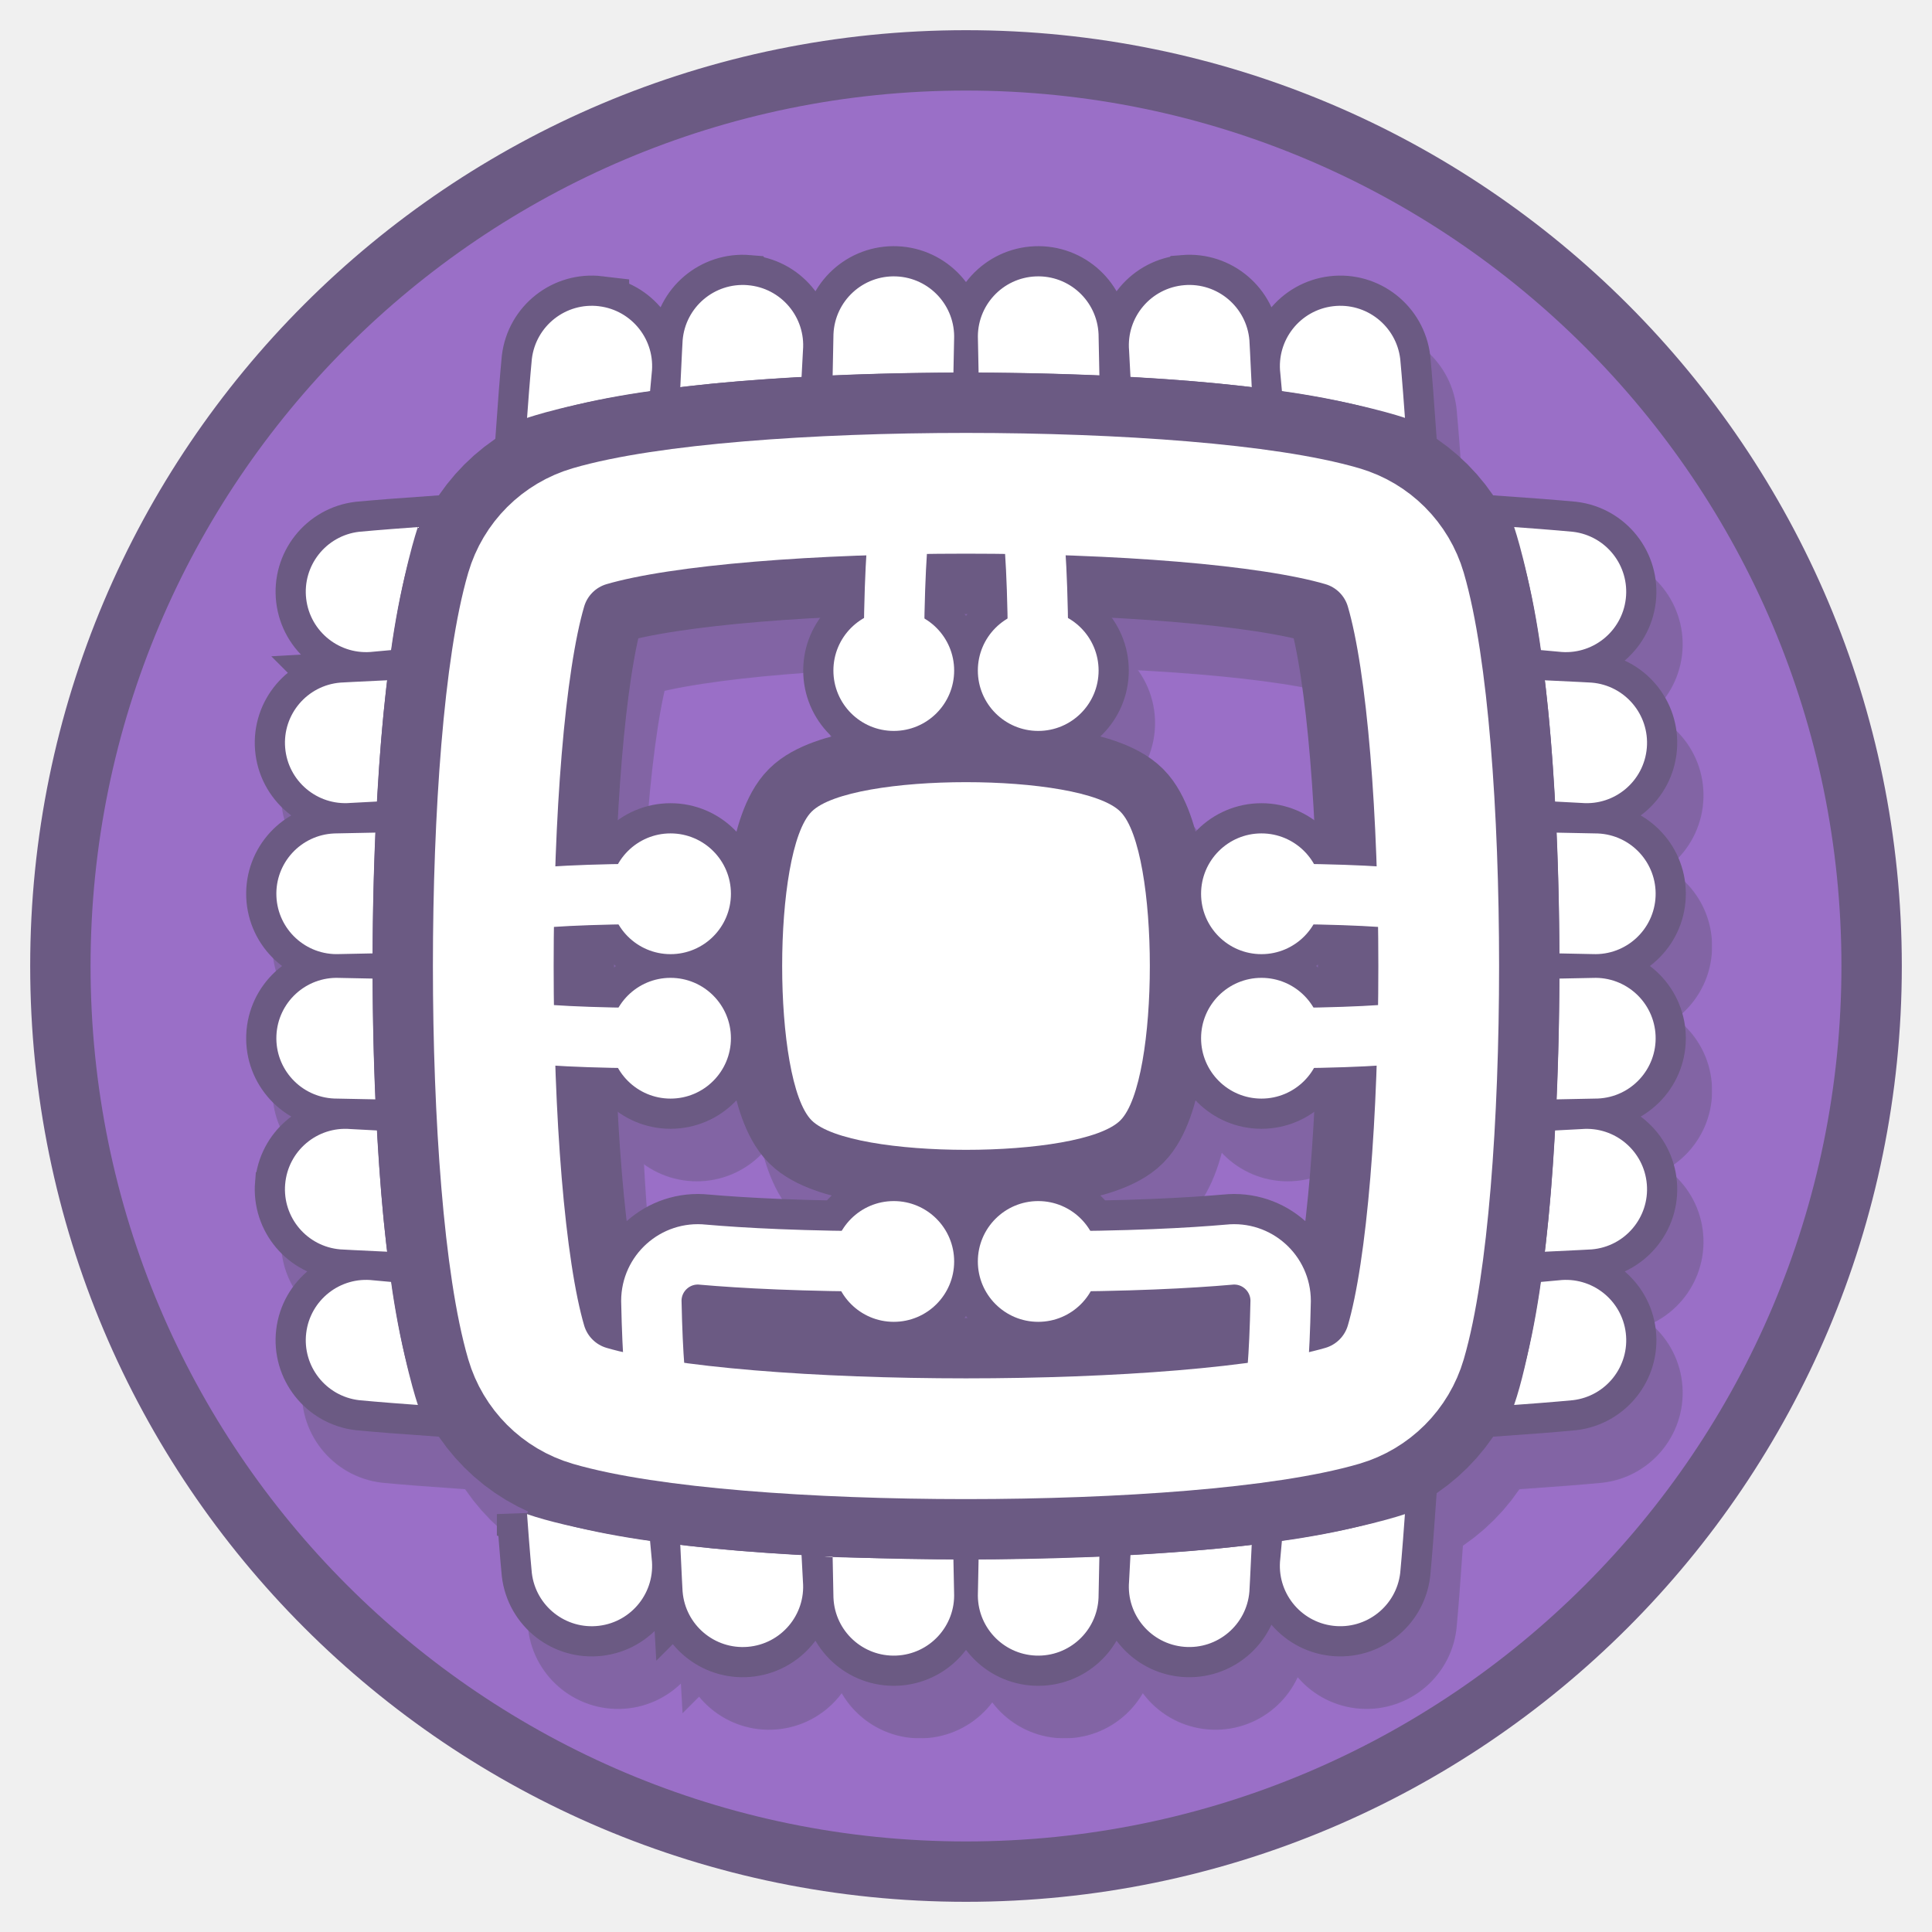
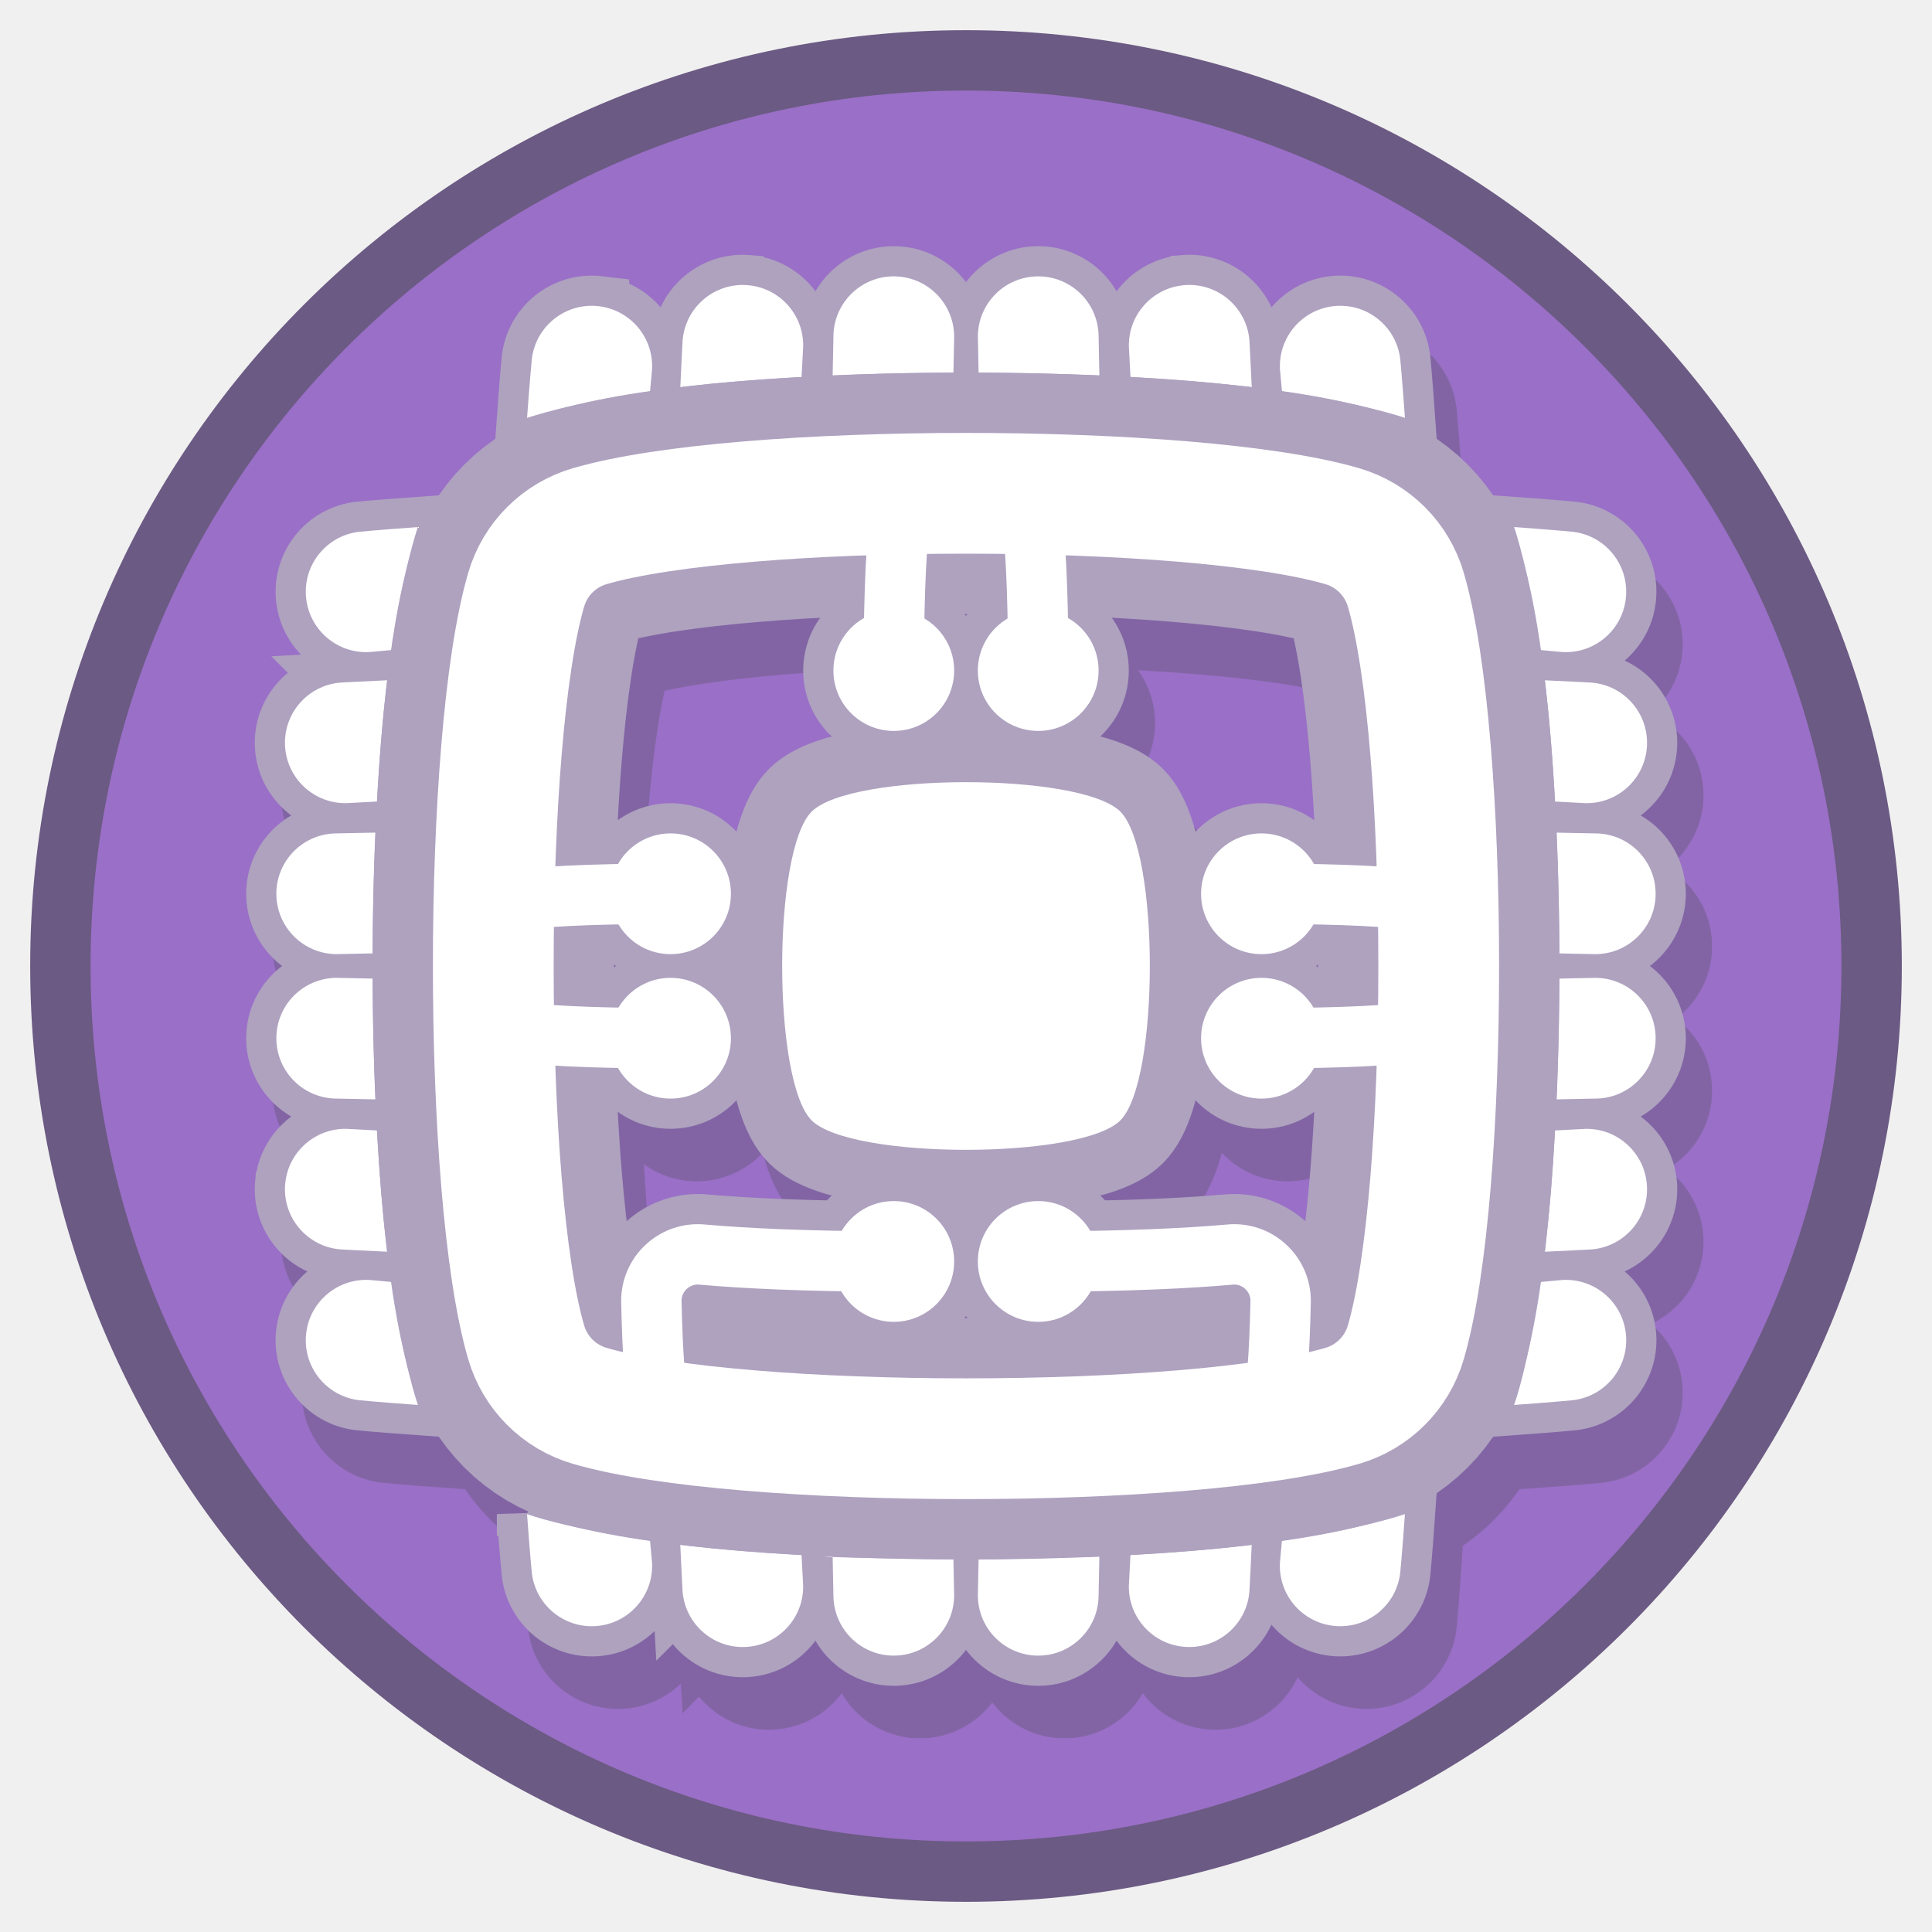
<svg xmlns="http://www.w3.org/2000/svg" height="128" width="128" version="1.1" id="svg2" xml:space="preserve">
  <defs id="defs2">
    <filter style="color-interpolation-filters:sRGB;" id="filter146" x="-0.022" y="-0.022" width="1.063" height="1.082">
      <feFlood result="flood" in="SourceGraphic" flood-opacity="0.5" flood-color="rgb(107,90,131)" id="feFlood145" />
      <feGaussianBlur result="blur" in="SourceGraphic" stdDeviation="0" id="feGaussianBlur145" />
      <feOffset result="offset" in="blur" dx="2" dy="4" id="feOffset145" />
      <feComposite result="comp1" operator="in" in="flood" in2="offset" id="feComposite145" />
      <feComposite result="comp2" operator="over" in="SourceGraphic" in2="comp1" id="feComposite146" />
    </filter>
  </defs>
  <circle r="60" cy="64" cx="64" fill="#8af19d" paint-order="fill markers stroke" stroke="#00c853" stroke-width="4" id="circle1" style="fill:#9a6fc7;stroke:#6b5a83;opacity:1" />
  <g id="g4" style="display:inline;stroke-width:1.149;filter:url(#filter146)" transform="matrix(0.8699839,0,0,0.8699839,8.321034,8.321034)">
-     <path id="path99" style="display:none;stroke-width:9.196;opacity:1;fill:#9a6fc7;fill-rule:evenodd;stroke:#ffffff;stroke-linecap:round;stroke-linejoin:round;stroke-miterlimit:9.5;stroke-dasharray:none;stroke-opacity:1" d="m 69.5,16.077 c 0,0 0.5,12 0.5,47.923 0,35.923 -0.5,47.923 -0.5,47.923 m 11.5,-95.189 c 0,0 1,12.027 1,47.267 0,35.239 -1,47.267 -1,47.267 m 11.5,-92.947 c 0,0 1.5,12.635 1.5,45.68 0,33.045 -1.5,45.68 -1.5,45.68 m -57,-91.36 c 0,0 -1.5,12.536 -1.5,45.68 0,33.144 1.5,45.68 1.5,45.68 m 11.5,-92.947 c 0,0 -1,12.027 -1,47.267 0,35.239 1,47.267 1,47.267 m 11.5,-95.189 c 0,0 -0.5,12 -0.5,47.923 0,35.923 0.5,47.923 0.5,47.923 M 16.077,58.5 c 0,0 12,-0.5 47.923,-0.5 35.923,0 47.923,0.5 47.923,0.5 M 16.733,47 c 0,0 12.027,-1 47.267,-1 35.239,0 47.267,1 47.267,1 M 18.32,35.5 c 0,0 12.635,-1.5 45.68,-1.5 33.045,0 45.68,1.5 45.68,1.5 m -91.36,57 c 0,0 12.536,1.5 45.68,1.5 33.144,0 45.68,-1.5 45.68,-1.5 M 16.733,81 c 0,0 12.027,1 47.267,1 35.239,0 47.267,-1 47.267,-1 M 16.077,69.5 c 0,0 12,0.5 47.923,0.5 35.923,0 47.923,-0.5 47.923,-0.5" />
-     <path id="path143" style="display:inline;stroke-width:4.598;color:#000000;fill:#ffffff;fill-rule:evenodd;stroke:#6b5a83;stroke-linecap:round;stroke-linejoin:miter;stroke-miterlimit:9.5;stroke-dasharray:none;stroke-opacity:1;paint-order:stroke fill markers" d="m 58.691,11.485 c -2.537,-0.105 -4.678,1.866 -4.784,4.402 0,0 -0.05,2.65 -0.063,3.143 3.001,-0.131 6.087,-0.201 9.198,-0.213 0.009,-0.332 0.052,-2.548 0.052,-2.548 0.105,-2.537 -1.866,-4.678 -4.402,-4.784 z m 10.619,0 c -2.537,0.106 -4.508,2.247 -4.402,4.784 0,0 0.043,2.216 0.052,2.548 3.11,0.012 6.197,0.082 9.198,0.213 -0.013,-0.493 -0.063,-3.143 -0.063,-3.143 -0.106,-2.537 -2.247,-4.508 -4.784,-4.402 z m -21.929,0.667 c -2.53,-0.21 -4.751,1.671 -4.961,4.2 0,0 -0.072,1.247 -0.177,3.57 1.577,-0.187 4.089,-0.484 9.234,-0.77 0.047,-0.894 0.108,-2.038 0.108,-2.038 0.21,-2.531 -1.672,-4.752 -4.203,-4.961 z m 33.24,0 c -2.531,0.21 -4.412,2.431 -4.203,4.961 0,0 0.06,1.145 0.108,2.038 2.941,0.164 5.709,0.352 9.234,0.77 -0.106,-2.322 -0.177,-3.57 -0.177,-3.57 -0.211,-2.53 -2.432,-4.41 -4.961,-4.2 z m -44.572,1.603 c -2.521,-0.302 -4.81,1.497 -5.112,4.019 0,0 -0.157,1.591 -0.364,4.488 0.063,-0.022 3.356,-1.161 9.366,-2.018 0.046,-0.478 0.126,-1.376 0.126,-1.376 0.302,-2.521 -1.496,-4.809 -4.016,-5.112 z m 55.91,0 c -2.521,0.3 -4.322,2.586 -4.023,5.107 0,0 0.08,0.9 0.126,1.381 5.927,0.845 9.221,1.965 9.366,2.016 -0.206,-2.891 -0.359,-4.481 -0.359,-4.481 -0.3,-2.522 -2.588,-4.324 -5.11,-4.023 z M 22.258,30.574 c -2.891,0.206 -4.481,0.359 -4.481,0.359 -2.522,0.3 -4.324,2.588 -4.023,5.11 0.3,2.521 2.586,4.322 5.107,4.023 0,0 0.9,-0.08 1.381,-0.126 0.845,-5.927 1.965,-9.221 2.016,-9.366 z m 83.483,0 c 0.017,0.048 1.158,3.347 2.016,9.366 0.481,0.046 1.381,0.126 1.381,0.126 2.521,0.299 4.808,-1.502 5.107,-4.023 0.3,-2.522 -1.501,-4.81 -4.023,-5.11 0,0 -1.59,-0.154 -4.481,-0.359 z M 16.352,42.419 c -2.53,0.211 -4.41,2.432 -4.2,4.961 0.21,2.531 2.431,4.412 4.961,4.203 0,0 1.144,-0.06 2.038,-0.108 0.164,-2.941 0.352,-5.709 0.77,-9.234 -2.322,0.106 -3.57,0.177 -3.57,0.177 z m 91.727,-0.177 c 0.187,1.577 0.484,4.088 0.77,9.234 0.894,0.047 2.038,0.108 2.038,0.108 2.531,0.21 4.752,-1.672 4.961,-4.203 0.21,-2.53 -1.671,-4.751 -4.2,-4.961 0,0 -1.247,-0.072 -3.57,-0.177 z M 15.887,53.906 c -2.537,0.106 -4.508,2.247 -4.402,4.784 0.106,2.537 2.247,4.508 4.784,4.402 0,0 2.216,-0.043 2.548,-0.052 0.012,-3.11 0.082,-6.197 0.213,-9.198 -0.493,0.013 -3.143,0.063 -3.143,0.063 z m 93.083,-0.063 c 0.131,3.001 0.201,6.087 0.213,9.198 0.332,0.009 2.548,0.052 2.548,0.052 2.537,0.105 4.678,-1.866 4.784,-4.402 0.105,-2.537 -1.866,-4.678 -4.402,-4.784 0,0 -2.65,-0.05 -3.143,-0.063 z M 11.485,69.309 c -0.105,2.537 1.866,4.678 4.402,4.784 0,0 2.65,0.05 3.143,0.063 -0.131,-3.001 -0.201,-6.087 -0.213,-9.198 -0.332,-0.009 -2.548,-0.052 -2.548,-0.052 -2.537,-0.105 -4.678,1.866 -4.784,4.402 z m 97.698,-4.351 c -0.012,3.11 -0.083,6.197 -0.213,9.198 0.493,-0.013 3.143,-0.063 3.143,-0.063 2.537,-0.106 4.508,-2.247 4.402,-4.784 -0.106,-2.537 -2.247,-4.508 -4.784,-4.402 z M 12.151,80.62 c -0.21,2.53 1.671,4.751 4.2,4.961 0,0 1.247,0.072 3.57,0.177 -0.187,-1.575 -0.483,-4.088 -0.77,-9.234 -0.894,-0.047 -2.038,-0.108 -2.038,-0.108 -2.531,-0.21 -4.752,1.672 -4.961,4.203 z m 96.697,-4.095 c -0.161,2.889 -0.353,5.737 -0.77,9.234 2.322,-0.106 3.57,-0.177 3.57,-0.177 2.53,-0.211 4.41,-2.432 4.2,-4.961 -0.21,-2.531 -2.431,-4.412 -4.961,-4.203 z M 18.866,87.936 c -2.521,-0.302 -4.809,1.496 -5.112,4.016 -0.302,2.521 1.497,4.81 4.019,5.112 0,0 1.591,0.157 4.488,0.364 -0.022,-0.063 -1.161,-3.356 -2.018,-9.366 -0.478,-0.046 -1.376,-0.126 -1.376,-0.126 z m 90.267,0 c 0,0 -0.898,0.08 -1.376,0.126 -0.024,0.168 -0.877,6.095 -2.018,9.366 2.897,-0.207 4.488,-0.364 4.488,-0.364 2.521,-0.302 4.321,-2.591 4.019,-5.112 -0.303,-2.52 -2.591,-4.318 -5.112,-4.016 z M 30.572,105.739 c 0.207,2.897 0.364,4.488 0.364,4.488 0.302,2.521 2.591,4.321 5.112,4.019 2.52,-0.303 4.318,-2.591 4.016,-5.112 0,0 -0.08,-0.898 -0.126,-1.376 -0.167,-0.024 -6.094,-0.877 -9.366,-2.018 z m 66.854,0.002 c -0.048,0.017 -3.347,1.158 -9.366,2.016 -0.046,0.481 -0.126,1.381 -0.126,1.381 -0.299,2.521 1.502,4.808 4.023,5.107 2.522,0.3 4.81,-1.501 5.11,-4.023 0,0 0.154,-1.59 0.359,-4.481 z m -55.007,5.907 c 0.211,2.53 2.432,4.41 4.961,4.2 2.531,-0.21 4.412,-2.431 4.203,-4.961 0,0 -0.06,-1.144 -0.108,-2.038 -2.889,-0.161 -5.737,-0.353 -9.234,-0.77 0.106,2.322 0.177,3.57 0.177,3.57 z m 43.34,-3.57 c -1.702,0.201 -4.158,0.487 -9.234,0.77 -0.047,0.894 -0.108,2.038 -0.108,2.038 -0.21,2.531 1.672,4.752 4.203,4.961 2.53,0.21 4.751,-1.671 4.961,-4.2 0,0 0.072,-1.247 0.177,-3.57 z m -31.852,4.034 c 0.106,2.537 2.247,4.508 4.784,4.402 2.537,-0.106 4.508,-2.247 4.402,-4.784 0,0 -0.043,-2.216 -0.052,-2.548 -3.11,-0.012 -12.202,-0.213 -9.198,-0.213 0.013,0.493 0.063,3.143 0.063,3.143 z m 20.25,-3.143 c 0,0 -6.087,0.202 -9.198,0.213 -0.009,0.332 -0.052,2.548 -0.052,2.548 -0.105,2.537 1.866,4.678 4.402,4.784 2.537,0.105 4.678,-1.866 4.784,-4.402 z" />
-     <path style="display:inline;stroke-width:20.122;opacity:1;fill:none;fill-rule:evenodd;stroke:#6b5a83;stroke-linecap:round;stroke-linejoin:round;stroke-miterlimit:9.5;stroke-dasharray:none;fill-opacity:1" id="path146" transform="matrix(0.9139687,0,0,0.9139687,5.506001,5.506002)" d="m 95.361,100.646 c -12.496,3.657 -50.227,3.657 -62.722,-1e-5 a 7.785,7.785 45 0 1 -5.284,-5.284 c -3.657,-12.496 -3.657,-50.227 7e-6,-62.722 a 7.785,7.785 135 0 1 5.284,-5.284 c 12.496,-3.657 50.227,-3.657 62.722,7e-6 a 7.785,7.785 45 0 1 5.284,5.284 c 3.657,12.496 3.657,50.227 -1e-5,62.722 a 7.785,7.785 135 0 1 -5.284,5.284 z" />
-     <path style="display:inline;stroke-width:10.134;opacity:1;fill:#ffffff;fill-rule:evenodd;stroke:#6b5a83;stroke-linecap:round;stroke-linejoin:round;stroke-miterlimit:9.5;stroke-dasharray:none;paint-order:stroke fill markers" id="path4" d="m 76.955,76.955 c -3.298,3.298 -22.612,3.298 -25.91,0 -3.298,-3.298 -3.298,-22.612 0,-25.91 3.298,-3.298 22.612,-3.298 25.91,0 3.298,3.298 3.298,22.612 0,25.91 z" transform="matrix(0.9074099,0,0,0.9074099,5.925764,5.925763)" />
+     <path id="path99" style="display:none;opacity:1;fill:#9a6fc7;fill-rule:evenodd;stroke:#ffffff;stroke-width:9.196;stroke-linecap:round;stroke-linejoin:round;stroke-miterlimit:9.5;stroke-dasharray:none;stroke-opacity:1" d="m 69.5,16.077 c 0,0 0.5,12 0.5,47.923 0,35.923 -0.5,47.923 -0.5,47.923 m 11.5,-95.189 c 0,0 1,12.027 1,47.267 0,35.239 -1,47.267 -1,47.267 m 11.5,-92.947 c 0,0 1.5,12.635 1.5,45.68 0,33.045 -1.5,45.68 -1.5,45.68 m -57,-91.36 c 0,0 -1.5,12.536 -1.5,45.68 0,33.144 1.5,45.68 1.5,45.68 m 11.5,-92.947 c 0,0 -1,12.027 -1,47.267 0,35.239 1,47.267 1,47.267 m 11.5,-95.189 c 0,0 -0.5,12 -0.5,47.923 0,35.923 0.5,47.923 0.5,47.923 M 16.077,58.5 c 0,0 12,-0.5 47.923,-0.5 35.923,0 47.923,0.5 47.923,0.5 M 16.733,47 c 0,0 12.027,-1 47.267,-1 35.239,0 47.267,1 47.267,1 M 18.32,35.5 c 0,0 12.635,-1.5 45.68,-1.5 33.045,0 45.68,1.5 45.68,1.5 m -91.36,57 c 0,0 12.536,1.5 45.68,1.5 33.144,0 45.68,-1.5 45.68,-1.5 M 16.733,81 c 0,0 12.027,1 47.267,1 35.239,0 47.267,-1 47.267,-1 M 16.077,69.5 c 0,0 12,0.5 47.923,0.5 35.923,0 47.923,-0.5 47.923,-0.5" />
+     <path id="path143" style="color:#000000;display:inline;fill:#ffffff;fill-rule:evenodd;stroke:#aea2bf;stroke-width:4.598;stroke-linecap:round;stroke-linejoin:miter;stroke-miterlimit:9.5;stroke-dasharray:none;stroke-opacity:1;paint-order:stroke fill markers" d="m 58.691,11.485 c -2.537,-0.105 -4.678,1.866 -4.784,4.402 0,0 -0.05,2.65 -0.063,3.143 3.001,-0.131 6.087,-0.201 9.198,-0.213 0.009,-0.332 0.052,-2.548 0.052,-2.548 0.105,-2.537 -1.866,-4.678 -4.402,-4.784 z m 10.619,0 c -2.537,0.106 -4.508,2.247 -4.402,4.784 0,0 0.043,2.216 0.052,2.548 3.11,0.012 6.197,0.082 9.198,0.213 -0.013,-0.493 -0.063,-3.143 -0.063,-3.143 -0.106,-2.537 -2.247,-4.508 -4.784,-4.402 z m -21.929,0.667 c -2.53,-0.21 -4.751,1.671 -4.961,4.2 0,0 -0.072,1.247 -0.177,3.57 1.577,-0.187 4.089,-0.484 9.234,-0.77 0.047,-0.894 0.108,-2.038 0.108,-2.038 0.21,-2.531 -1.672,-4.752 -4.203,-4.961 z m 33.24,0 c -2.531,0.21 -4.412,2.431 -4.203,4.961 0,0 0.06,1.145 0.108,2.038 2.941,0.164 5.709,0.352 9.234,0.77 -0.106,-2.322 -0.177,-3.57 -0.177,-3.57 -0.211,-2.53 -2.432,-4.41 -4.961,-4.2 z m -44.572,1.603 c -2.521,-0.302 -4.81,1.497 -5.112,4.019 0,0 -0.157,1.591 -0.364,4.488 0.063,-0.022 3.356,-1.161 9.366,-2.018 0.046,-0.478 0.126,-1.376 0.126,-1.376 0.302,-2.521 -1.496,-4.809 -4.016,-5.112 z m 55.91,0 c -2.521,0.3 -4.322,2.586 -4.023,5.107 0,0 0.08,0.9 0.126,1.381 5.927,0.845 9.221,1.965 9.366,2.016 -0.206,-2.891 -0.359,-4.481 -0.359,-4.481 -0.3,-2.522 -2.588,-4.324 -5.11,-4.023 z M 22.258,30.574 c -2.891,0.206 -4.481,0.359 -4.481,0.359 -2.522,0.3 -4.324,2.588 -4.023,5.11 0.3,2.521 2.586,4.322 5.107,4.023 0,0 0.9,-0.08 1.381,-0.126 0.845,-5.927 1.965,-9.221 2.016,-9.366 z m 83.483,0 c 0.017,0.048 1.158,3.347 2.016,9.366 0.481,0.046 1.381,0.126 1.381,0.126 2.521,0.299 4.808,-1.502 5.107,-4.023 0.3,-2.522 -1.501,-4.81 -4.023,-5.11 0,0 -1.59,-0.154 -4.481,-0.359 z M 16.352,42.419 c -2.53,0.211 -4.41,2.432 -4.2,4.961 0.21,2.531 2.431,4.412 4.961,4.203 0,0 1.144,-0.06 2.038,-0.108 0.164,-2.941 0.352,-5.709 0.77,-9.234 -2.322,0.106 -3.57,0.177 -3.57,0.177 z m 91.727,-0.177 c 0.187,1.577 0.484,4.088 0.77,9.234 0.894,0.047 2.038,0.108 2.038,0.108 2.531,0.21 4.752,-1.672 4.961,-4.203 0.21,-2.53 -1.671,-4.751 -4.2,-4.961 0,0 -1.247,-0.072 -3.57,-0.177 z M 15.887,53.906 c -2.537,0.106 -4.508,2.247 -4.402,4.784 0.106,2.537 2.247,4.508 4.784,4.402 0,0 2.216,-0.043 2.548,-0.052 0.012,-3.11 0.082,-6.197 0.213,-9.198 -0.493,0.013 -3.143,0.063 -3.143,0.063 z m 93.083,-0.063 c 0.131,3.001 0.201,6.087 0.213,9.198 0.332,0.009 2.548,0.052 2.548,0.052 2.537,0.105 4.678,-1.866 4.784,-4.402 0.105,-2.537 -1.866,-4.678 -4.402,-4.784 0,0 -2.65,-0.05 -3.143,-0.063 z M 11.485,69.309 c -0.105,2.537 1.866,4.678 4.402,4.784 0,0 2.65,0.05 3.143,0.063 -0.131,-3.001 -0.201,-6.087 -0.213,-9.198 -0.332,-0.009 -2.548,-0.052 -2.548,-0.052 -2.537,-0.105 -4.678,1.866 -4.784,4.402 z m 97.698,-4.351 c -0.012,3.11 -0.083,6.197 -0.213,9.198 0.493,-0.013 3.143,-0.063 3.143,-0.063 2.537,-0.106 4.508,-2.247 4.402,-4.784 -0.106,-2.537 -2.247,-4.508 -4.784,-4.402 z M 12.151,80.62 c -0.21,2.53 1.671,4.751 4.2,4.961 0,0 1.247,0.072 3.57,0.177 -0.187,-1.575 -0.483,-4.088 -0.77,-9.234 -0.894,-0.047 -2.038,-0.108 -2.038,-0.108 -2.531,-0.21 -4.752,1.672 -4.961,4.203 z m 96.697,-4.095 c -0.161,2.889 -0.353,5.737 -0.77,9.234 2.322,-0.106 3.57,-0.177 3.57,-0.177 2.53,-0.211 4.41,-2.432 4.2,-4.961 -0.21,-2.531 -2.431,-4.412 -4.961,-4.203 z M 18.866,87.936 c -2.521,-0.302 -4.809,1.496 -5.112,4.016 -0.302,2.521 1.497,4.81 4.019,5.112 0,0 1.591,0.157 4.488,0.364 -0.022,-0.063 -1.161,-3.356 -2.018,-9.366 -0.478,-0.046 -1.376,-0.126 -1.376,-0.126 z m 90.267,0 c 0,0 -0.898,0.08 -1.376,0.126 -0.024,0.168 -0.877,6.095 -2.018,9.366 2.897,-0.207 4.488,-0.364 4.488,-0.364 2.521,-0.302 4.321,-2.591 4.019,-5.112 -0.303,-2.52 -2.591,-4.318 -5.112,-4.016 z M 30.572,105.739 c 0.207,2.897 0.364,4.488 0.364,4.488 0.302,2.521 2.591,4.321 5.112,4.019 2.52,-0.303 4.318,-2.591 4.016,-5.112 0,0 -0.08,-0.898 -0.126,-1.376 -0.167,-0.024 -6.094,-0.877 -9.366,-2.018 z m 66.854,0.002 c -0.048,0.017 -3.347,1.158 -9.366,2.016 -0.046,0.481 -0.126,1.381 -0.126,1.381 -0.299,2.521 1.502,4.808 4.023,5.107 2.522,0.3 4.81,-1.501 5.11,-4.023 0,0 0.154,-1.59 0.359,-4.481 z m -55.007,5.907 c 0.211,2.53 2.432,4.41 4.961,4.2 2.531,-0.21 4.412,-2.431 4.203,-4.961 0,0 -0.06,-1.144 -0.108,-2.038 -2.889,-0.161 -5.737,-0.353 -9.234,-0.77 0.106,2.322 0.177,3.57 0.177,3.57 z m 43.34,-3.57 c -1.702,0.201 -4.158,0.487 -9.234,0.77 -0.047,0.894 -0.108,2.038 -0.108,2.038 -0.21,2.531 1.672,4.752 4.203,4.961 2.53,0.21 4.751,-1.671 4.961,-4.2 0,0 0.072,-1.247 0.177,-3.57 z m -31.852,4.034 c 0.106,2.537 2.247,4.508 4.784,4.402 2.537,-0.106 4.508,-2.247 4.402,-4.784 0,0 -0.043,-2.216 -0.052,-2.548 -3.11,-0.012 -12.202,-0.213 -9.198,-0.213 0.013,0.493 0.063,3.143 0.063,3.143 z m 20.25,-3.143 c 0,0 -6.087,0.202 -9.198,0.213 -0.009,0.332 -0.052,2.548 -0.052,2.548 -0.105,2.537 1.866,4.678 4.402,4.784 2.537,0.105 4.678,-1.866 4.784,-4.402 z" />
+     <path style="display:none;opacity:1;fill:#6b5a83;fill-opacity:1;fill-rule:evenodd;stroke:none;stroke-width:20.122;stroke-linecap:round;stroke-linejoin:round;stroke-miterlimit:9.5;stroke-dasharray:none;filter:url(#filter146)" id="path1" transform="matrix(0.9139687,0,0,0.9139687,5.506001,5.506002)" d="m 95.361,100.646 c -12.496,3.657 -50.227,3.657 -62.722,-1e-5 a 7.785,7.785 45 0 1 -5.284,-5.284 c -3.657,-12.496 -3.657,-50.227 7e-6,-62.722 a 7.785,7.785 135 0 1 5.284,-5.284 c 12.496,-3.657 50.227,-3.657 62.722,7e-6 a 7.785,7.785 45 0 1 5.284,5.284 c 3.657,12.496 3.657,50.227 -1e-5,62.722 a 7.785,7.785 135 0 1 -5.284,5.284 z" />
+     <path style="display:inline;opacity:1;fill:none;fill-opacity:1;fill-rule:evenodd;stroke:#aea2bf;stroke-width:20.122;stroke-linecap:round;stroke-linejoin:round;stroke-miterlimit:9.5;stroke-dasharray:none;stroke-opacity:1" id="path146" transform="matrix(0.9139687,0,0,0.9139687,5.506001,5.506002)" d="m 95.361,100.646 c -12.496,3.657 -50.227,3.657 -62.722,-1e-5 a 7.785,7.785 45 0 1 -5.284,-5.284 c -3.657,-12.496 -3.657,-50.227 7e-6,-62.722 a 7.785,7.785 135 0 1 5.284,-5.284 c 12.496,-3.657 50.227,-3.657 62.722,7e-6 a 7.785,7.785 45 0 1 5.284,5.284 c 3.657,12.496 3.657,50.227 -1e-5,62.722 a 7.785,7.785 135 0 1 -5.284,5.284 z" />
+     <path style="color:#000000;display:none;fill:#aea2bf;fill-opacity:1;fill-rule:evenodd;stroke-width:1.149;stroke-linecap:round;stroke-linejoin:round;stroke-miterlimit:9.5;-inkscape-stroke:none" d="M 64,14.551 C 50.955,14.551 38.681,15.104 29.812,17.699 23.986,19.405 19.405,23.986 17.699,29.812 15.104,38.681 14.551,50.955 14.551,64 c -1e-6,13.045 0.553,25.319 3.148,34.188 1.705,5.827 6.287,10.408 12.113,12.113 8.868,2.596 21.142,3.148 34.188,3.148 13.045,0 25.319,-0.553 34.188,-3.148 5.827,-1.705 10.408,-6.287 12.113,-12.113 2.596,-8.868 3.148,-21.142 3.148,-34.188 0,-13.045 -0.553,-25.319 -3.148,-34.188 C 108.595,23.986 104.014,19.405 98.188,17.699 89.319,15.104 77.045,14.551 64,14.551 Z m 0,20.121 c 11.332,10e-7 22.755,1.13 27.182,2.146 1.016,4.426 2.146,15.849 2.146,27.182 -10e-7,11.332 -1.13,22.755 -2.146,27.182 C 86.755,92.198 75.333,93.328 64,93.328 52.668,93.328 41.245,92.198 36.818,91.182 35.802,86.755 34.672,75.333 34.672,64 34.672,52.668 35.802,41.245 36.818,36.818 41.245,35.802 52.667,34.672 64,34.672 Z" id="path12" transform="matrix(0.9139687,0,0,0.9139687,5.506001,5.506002)" />
+     <path id="path6" style="display:none;opacity:1;fill:#6b5a83;fill-opacity:1;fill-rule:evenodd;stroke:none;stroke-width:20.122;stroke-linecap:round;stroke-linejoin:round;stroke-miterlimit:9.5;stroke-dasharray:none;stroke-opacity:1" transform="matrix(0.9139687,0,0,0.9139687,5.506001,5.506002)" d="m 95.361,100.646 c -12.496,3.657 -50.227,3.657 -62.722,-1e-5 a 7.785,7.785 45 0 1 -5.284,-5.284 c -3.657,-12.496 -3.657,-50.227 7e-6,-62.722 a 7.785,7.785 135 0 1 5.284,-5.284 c 12.496,-3.657 50.227,-3.657 62.722,7e-6 a 7.785,7.785 45 0 1 5.284,5.284 c 3.657,12.496 3.657,50.227 -1e-5,62.722 a 7.785,7.785 135 0 1 -5.284,5.284 z M 64,14.551 C 50.955,14.551 38.681,15.104 29.812,17.699 23.986,19.405 19.405,23.986 17.699,29.812 15.104,38.681 14.551,50.955 14.551,64 c -1e-6,13.045 0.553,25.319 3.148,34.188 1.705,5.827 6.287,10.408 12.113,12.113 8.868,2.596 21.142,3.148 34.188,3.148 13.045,0 25.319,-0.553 34.188,-3.148 5.827,-1.705 10.408,-6.287 12.113,-12.113 2.596,-8.868 3.148,-21.142 3.148,-34.188 0,-13.045 -0.553,-25.319 -3.148,-34.188 C 108.595,23.986 104.014,19.405 98.188,17.699 89.319,15.104 77.045,14.551 64,14.551 Z" />
+     <path id="path13" style="display:none;opacity:1;fill:#aea2bf;fill-opacity:1;fill-rule:evenodd;stroke:none;stroke-width:20.122;stroke-linecap:round;stroke-linejoin:round;stroke-miterlimit:9.5;stroke-dasharray:none;stroke-opacity:1" transform="matrix(0.9139687,0,0,0.9139687,5.506001,5.506002)" d="m 95.361,100.646 c -12.496,3.657 -50.227,3.657 -62.722,-1e-5 a 7.785,7.785 45 0 1 -5.284,-5.284 c -3.657,-12.496 -3.657,-50.227 7e-6,-62.722 a 7.785,7.785 135 0 1 5.284,-5.284 c 12.496,-3.657 50.227,-3.657 62.722,7e-6 a 7.785,7.785 45 0 1 5.284,5.284 c 3.657,12.496 3.657,50.227 -1e-5,62.722 a 7.785,7.785 135 0 1 -5.284,5.284 z M 64,34.672 c 11.332,10e-7 22.755,1.13 27.182,2.146 1.016,4.426 2.146,15.849 2.146,27.182 -10e-7,11.332 -1.13,22.755 -2.146,27.182 C 86.755,92.198 75.333,93.328 64,93.328 52.668,93.328 41.245,92.198 36.818,91.182 35.802,86.755 34.672,75.333 34.672,64 34.672,52.668 35.802,41.245 36.818,36.818 41.245,35.802 52.667,34.672 64,34.672 Z" />
+     <path style="display:inline;opacity:1;fill:#ffffff;fill-rule:evenodd;stroke:#aea2bf;stroke-width:10.134;stroke-linecap:round;stroke-linejoin:round;stroke-miterlimit:9.5;stroke-dasharray:none;stroke-opacity:1;paint-order:stroke fill markers" id="path4" d="m 76.955,76.955 c -3.298,3.298 -22.612,3.298 -25.91,0 -3.298,-3.298 -3.298,-22.612 0,-25.91 3.298,-3.298 22.612,-3.298 25.91,0 3.298,3.298 3.298,22.612 0,25.91 z" transform="matrix(0.9074099,0,0,0.9074099,5.925764,5.925763)" />
    <g id="g10" style="display:inline;stroke-width:1.149">
-       <path style="display:inline;stroke-width:9.196;opacity:1;fill:none;fill-rule:evenodd;stroke:#6b5a83;stroke-linecap:butt;stroke-linejoin:round;stroke-miterlimit:9.5;stroke-dasharray:none" d="m 58.5,86.5 c -6.926,0 -11.61,-0.262 -14.532,-0.518 -2.096,-0.23 -3.927,1.41 -3.93,3.518 C 40.22,98.395 41,98.494 41,98.494 M 69.5,86.5 c 6.926,0 11.61,-0.262 14.532,-0.518 2.096,-0.23 3.927,1.41 3.93,3.518 C 87.78,98.395 87,98.494 87,98.494" id="path155" />
-       <path style="opacity:1;fill:#ffffff;fill-rule:evenodd;stroke:#6b5a83;stroke-width:4.598;stroke-linecap:round;stroke-linejoin:round;stroke-miterlimit:9.5;stroke-dasharray:none;stroke-opacity:1;paint-order:stroke fill markers" id="path3" d="m 63.098,41.5 c 0,2.539 -2.058,4.598 -4.598,4.598 -2.539,0 -4.598,-2.058 -4.598,-4.598 0,-2.539 2.058,-4.598 4.598,-4.598 2.539,0 4.598,2.058 4.598,4.598 z m 1.804,0 c 0,2.539 2.058,4.598 4.598,4.598 2.539,0 4.598,-2.058 4.598,-4.598 0,-2.539 -2.058,-4.598 -4.598,-4.598 -2.539,0 -4.598,2.058 -4.598,4.598 z M 41.5,64.902 c 2.539,0 4.598,2.058 4.598,4.598 0,2.539 -2.058,4.598 -4.598,4.598 -2.539,0 -4.598,-2.058 -4.598,-4.598 0,-2.539 2.058,-4.598 4.598,-4.598 z m 0,-1.804 c 2.539,0 4.598,-2.058 4.598,-4.598 0,-2.539 -2.058,-4.598 -4.598,-4.598 -2.539,0 -4.598,2.058 -4.598,4.598 0,2.539 2.058,4.598 4.598,4.598 z M 64.902,86.5 c 0,-2.539 2.058,-4.598 4.598,-4.598 2.539,0 4.598,2.058 4.598,4.598 0,2.539 -2.058,4.598 -4.598,4.598 -2.539,0 -4.598,-2.058 -4.598,-4.598 z m -1.804,0 c 0,-2.539 -2.058,-4.598 -4.598,-4.598 -2.539,0 -4.598,2.058 -4.598,4.598 0,2.539 2.058,4.598 4.598,4.598 2.539,0 4.598,-2.058 4.598,-4.598 z M 86.5,63.098 c -2.539,0 -4.598,-2.058 -4.598,-4.598 0,-2.539 2.058,-4.598 4.598,-4.598 2.539,0 4.598,2.058 4.598,4.598 0,2.539 -2.058,4.598 -4.598,4.598 z m 0,1.804 c -2.539,0 -4.598,2.058 -4.598,4.598 0,2.539 2.058,4.598 4.598,4.598 2.539,0 4.598,-2.058 4.598,-4.598 0,-2.539 -2.058,-4.598 -4.598,-4.598 z" />
-       <path style="opacity:1;fill:none;fill-rule:evenodd;stroke:#ffffff;stroke-width:4.598;stroke-linecap:butt;stroke-linejoin:round;stroke-miterlimit:9.5;stroke-dasharray:none" d="m 99.957,59.5 c 0,0 -0.021,-1 -13.457,-1 m 13.457,10 c 0,0 -0.021,1 -13.457,1 m -27,-41.457 c 0,0 -1,0.021 -1,13.457 m 10,-13.457 c 0,0 1,0.021 1,13.457 m -41.457,27 c 0,0 0.021,1 13.457,1 m -13.457,-10 c 0,0 0.021,-1 13.457,-1" id="path5" />
-       <path style="opacity:1;fill:none;fill-rule:evenodd;stroke:#ffffff;stroke-width:4.598;stroke-linecap:butt;stroke-linejoin:round;stroke-miterlimit:9.5;stroke-dasharray:none" d="m 58.5,86.5 c -6.926,0 -11.61,-0.262 -14.532,-0.518 -2.096,-0.23 -3.927,1.41 -3.93,3.518 C 40.22,98.395 41,98.494 41,98.494 M 69.5,86.5 c 6.926,0 11.61,-0.262 14.532,-0.518 2.096,-0.23 3.927,1.41 3.93,3.518 C 87.78,98.395 87,98.494 87,98.494" id="path8" />
+       <path style="display:inline;opacity:1;fill:none;fill-rule:evenodd;stroke:#aea2bf;stroke-width:9.196;stroke-linecap:butt;stroke-linejoin:round;stroke-miterlimit:9.5;stroke-dasharray:none;stroke-opacity:1" d="m 58.5,86.5 c -6.926,0 -11.61,-0.262 -14.532,-0.518 -2.096,-0.23 -3.927,1.41 -3.93,3.518 C 40.22,98.395 41,98.494 41,98.494 M 69.5,86.5 c 6.926,0 11.61,-0.262 14.532,-0.518 2.096,-0.23 3.927,1.41 3.93,3.518 C 87.78,98.395 87,98.494 87,98.494" id="path155" />
+       <path style="display:inline;opacity:1;fill:#ffffff;fill-rule:evenodd;stroke:#aea2bf;stroke-width:4.598;stroke-linecap:round;stroke-linejoin:round;stroke-miterlimit:9.5;stroke-dasharray:none;stroke-opacity:1;paint-order:stroke fill markers" id="path3" d="m 63.098,41.5 c 0,2.539 -2.058,4.598 -4.598,4.598 -2.539,0 -4.598,-2.058 -4.598,-4.598 0,-2.539 2.058,-4.598 4.598,-4.598 2.539,0 4.598,2.058 4.598,4.598 z m 1.804,0 c 0,2.539 2.058,4.598 4.598,4.598 2.539,0 4.598,-2.058 4.598,-4.598 0,-2.539 -2.058,-4.598 -4.598,-4.598 -2.539,0 -4.598,2.058 -4.598,4.598 z M 41.5,64.902 c 2.539,0 4.598,2.058 4.598,4.598 0,2.539 -2.058,4.598 -4.598,4.598 -2.539,0 -4.598,-2.058 -4.598,-4.598 0,-2.539 2.058,-4.598 4.598,-4.598 z m 0,-1.804 c 2.539,0 4.598,-2.058 4.598,-4.598 0,-2.539 -2.058,-4.598 -4.598,-4.598 -2.539,0 -4.598,2.058 -4.598,4.598 0,2.539 2.058,4.598 4.598,4.598 z M 64.902,86.5 c 0,-2.539 2.058,-4.598 4.598,-4.598 2.539,0 4.598,2.058 4.598,4.598 0,2.539 -2.058,4.598 -4.598,4.598 -2.539,0 -4.598,-2.058 -4.598,-4.598 z m -1.804,0 c 0,-2.539 -2.058,-4.598 -4.598,-4.598 -2.539,0 -4.598,2.058 -4.598,4.598 0,2.539 2.058,4.598 4.598,4.598 2.539,0 4.598,-2.058 4.598,-4.598 z M 86.5,63.098 c -2.539,0 -4.598,-2.058 -4.598,-4.598 0,-2.539 2.058,-4.598 4.598,-4.598 2.539,0 4.598,2.058 4.598,4.598 0,2.539 -2.058,4.598 -4.598,4.598 z m 0,1.804 c -2.539,0 -4.598,2.058 -4.598,4.598 0,2.539 2.058,4.598 4.598,4.598 2.539,0 4.598,-2.058 4.598,-4.598 0,-2.539 -2.058,-4.598 -4.598,-4.598 z" />
+       <path style="display:inline;opacity:1;fill:none;fill-rule:evenodd;stroke:#ffffff;stroke-width:4.598;stroke-linecap:butt;stroke-linejoin:round;stroke-miterlimit:9.5;stroke-dasharray:none" d="m 99.957,59.5 c 0,0 -0.021,-1 -13.457,-1 m 13.457,10 c 0,0 -0.021,1 -13.457,1 m -27,-41.457 c 0,0 -1,0.021 -1,13.457 m 10,-13.457 c 0,0 1,0.021 1,13.457 m -41.457,27 c 0,0 0.021,1 13.457,1 m -13.457,-10 c 0,0 0.021,-1 13.457,-1" id="path5" />
+       <path style="display:inline;opacity:1;fill:none;fill-rule:evenodd;stroke:#ffffff;stroke-width:4.598;stroke-linecap:butt;stroke-linejoin:round;stroke-miterlimit:9.5;stroke-dasharray:none" d="m 58.5,86.5 c -6.926,0 -11.61,-0.262 -14.532,-0.518 -2.096,-0.23 -3.927,1.41 -3.93,3.518 C 40.22,98.395 41,98.494 41,98.494 M 69.5,86.5 c 6.926,0 11.61,-0.262 14.532,-0.518 2.096,-0.23 3.927,1.41 3.93,3.518 C 87.78,98.395 87,98.494 87,98.494" id="path8" />
    </g>
-     <path style="display:inline;opacity:1;fill:none;fill-opacity:1;fill-rule:evenodd;stroke:#ffffff;stroke-width:10.061;stroke-linecap:round;stroke-linejoin:round;stroke-miterlimit:9.5;stroke-dasharray:none" id="path2" d="m 95.361,100.646 c -12.496,3.657 -50.227,3.657 -62.722,-1e-5 a 7.785,7.785 45 0 1 -5.284,-5.284 c -3.657,-12.496 -3.657,-50.227 7e-6,-62.722 a 7.785,7.785 135 0 1 5.284,-5.284 c 12.496,-3.657 50.227,-3.657 62.722,7e-6 a 7.785,7.785 45 0 1 5.284,5.284 c 3.657,12.496 3.657,50.227 -1e-5,62.722 a 7.785,7.785 135 0 1 -5.284,5.284 z" transform="matrix(0.9139687,0,0,0.9139687,5.506001,5.506001)" />
+     <path style="display:inline;opacity:1;fill:none;fill-opacity:1;fill-rule:evenodd;stroke:#ffffff;stroke-width:10.061;stroke-linecap:round;stroke-linejoin:round;stroke-miterlimit:9.5;stroke-dasharray:none" id="path2" transform="matrix(0.9139687,0,0,0.9139687,5.506001,5.506001)" d="m 95.361,100.646 c -12.496,3.657 -50.227,3.657 -62.722,-1e-5 a 7.785,7.785 45 0 1 -5.284,-5.284 c -3.657,-12.496 -3.657,-50.227 7e-6,-62.722 a 7.785,7.785 135 0 1 5.284,-5.284 c 12.496,-3.657 50.227,-3.657 62.722,7e-6 a 7.785,7.785 45 0 1 5.284,5.284 c 3.657,12.496 3.657,50.227 -1e-5,62.722 a 7.785,7.785 135 0 1 -5.284,5.284 z" />
  </g>
</svg>
